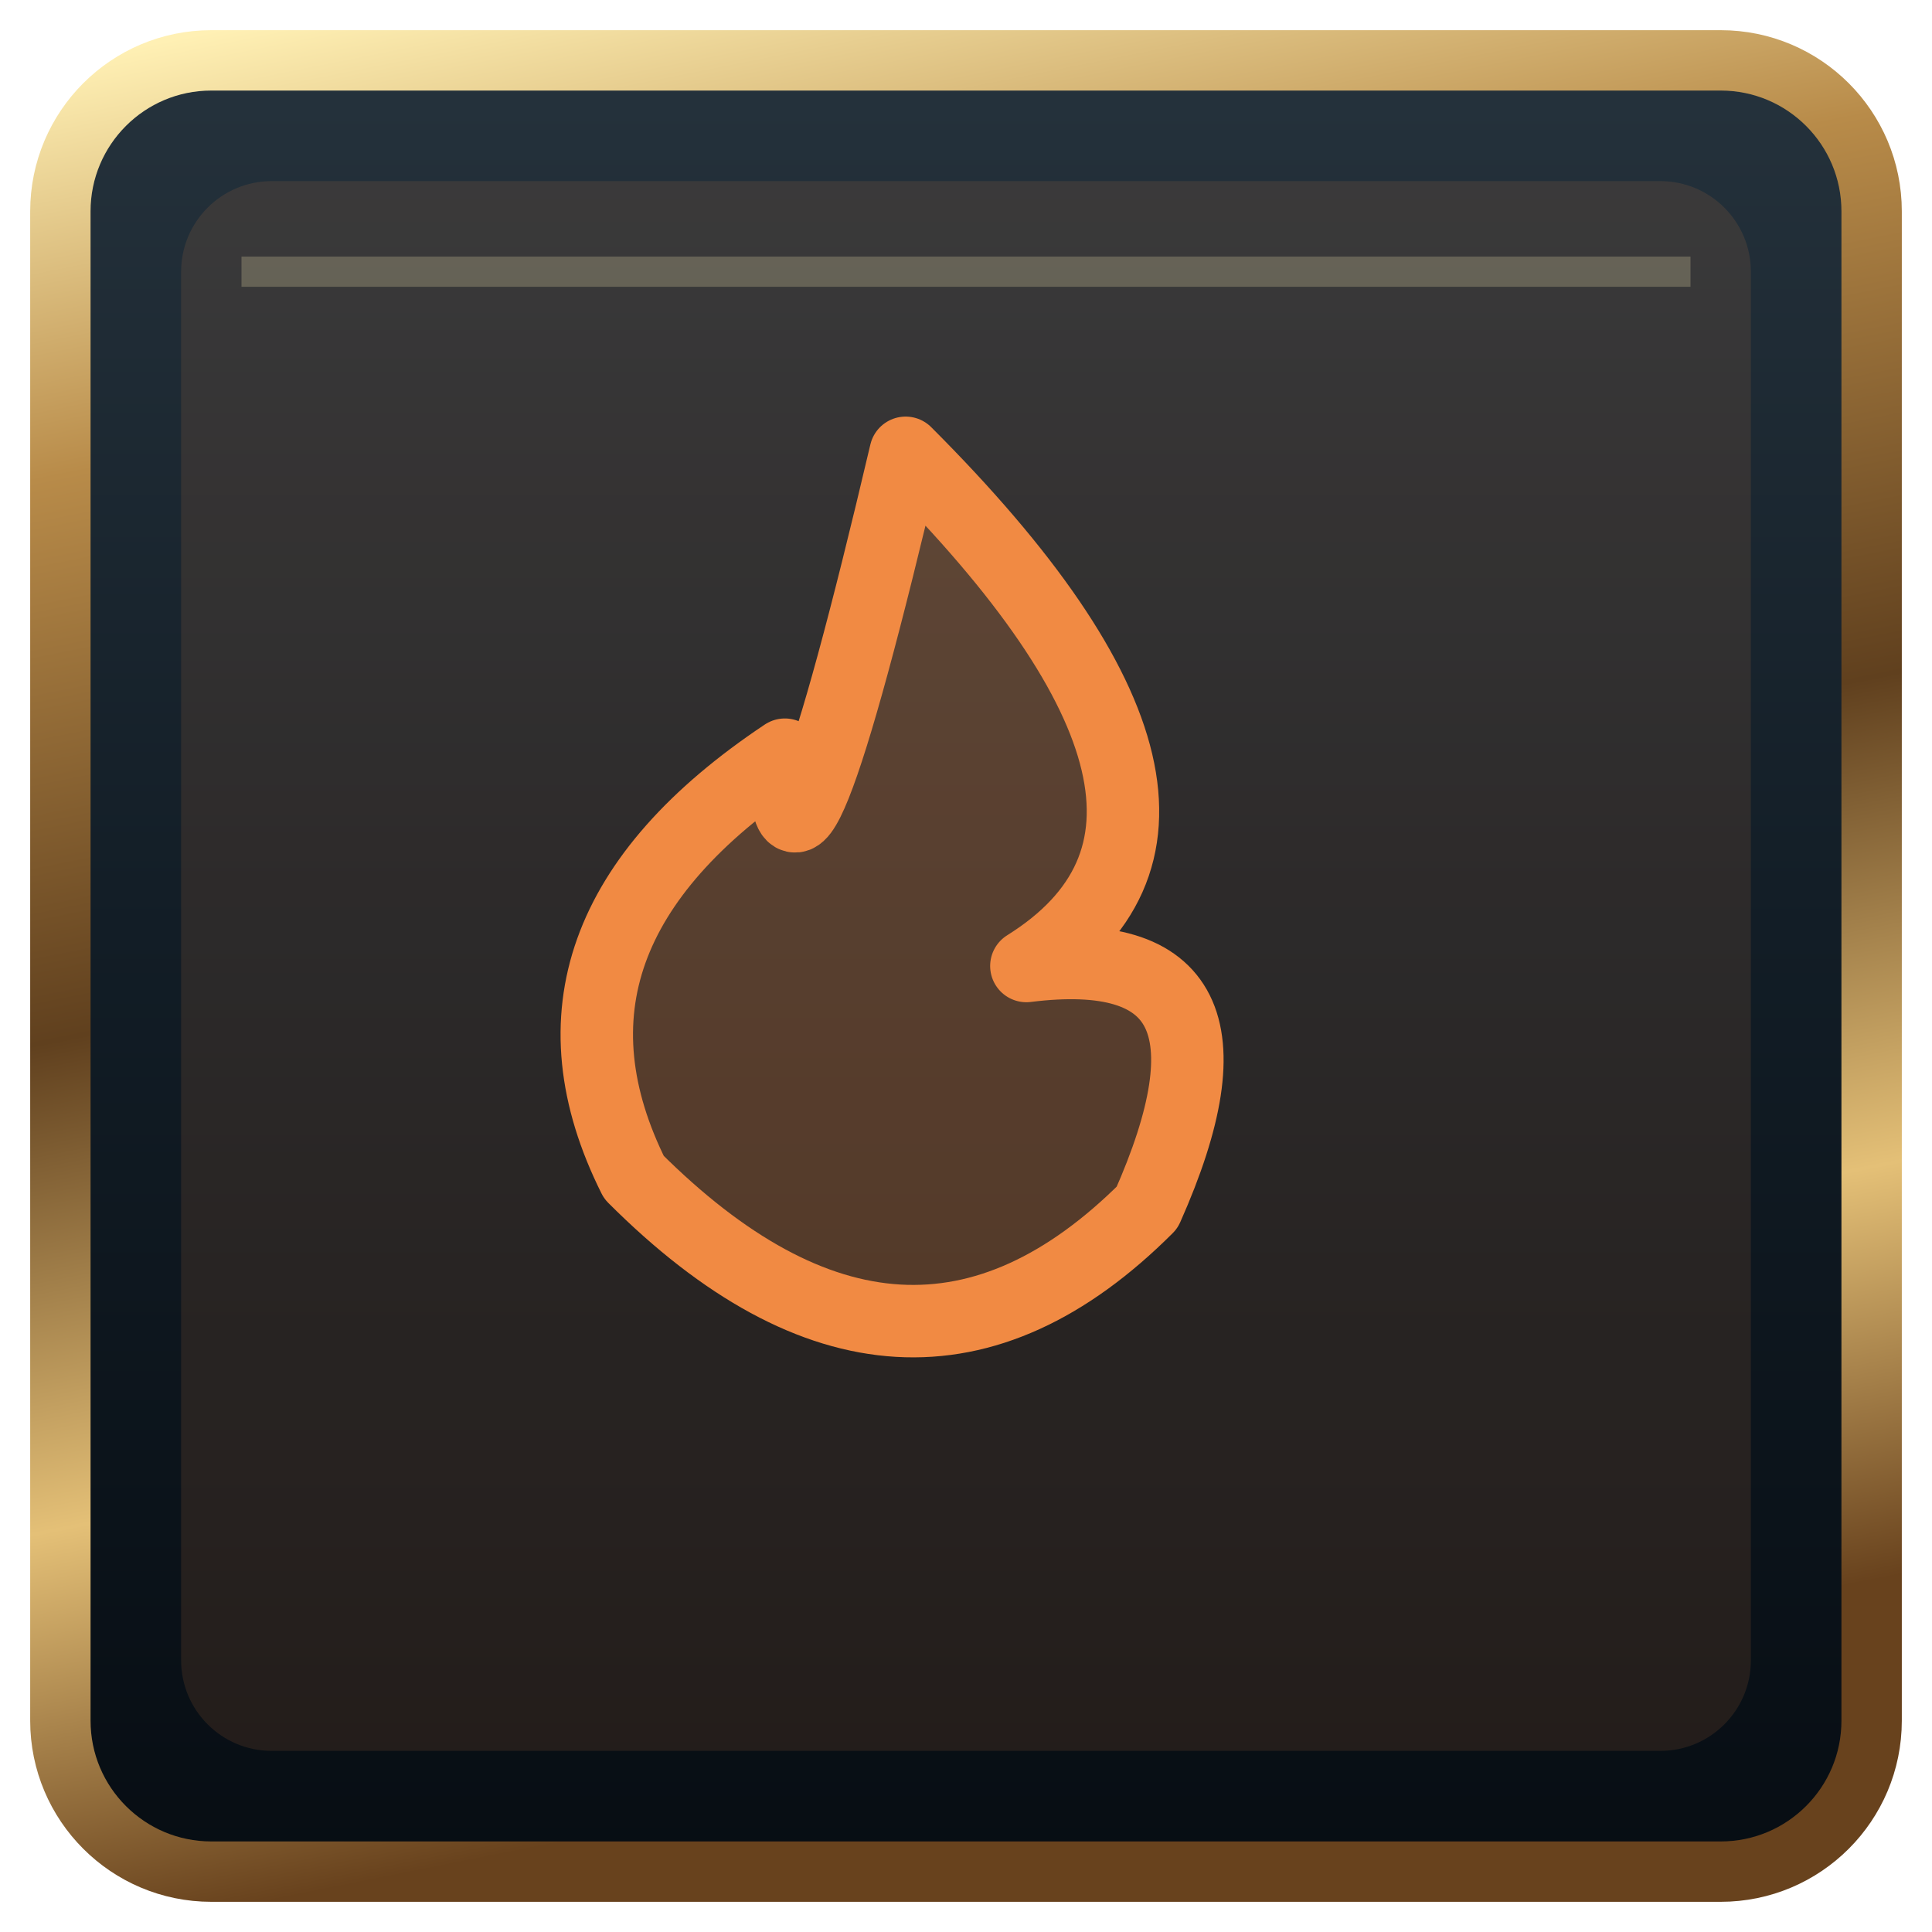
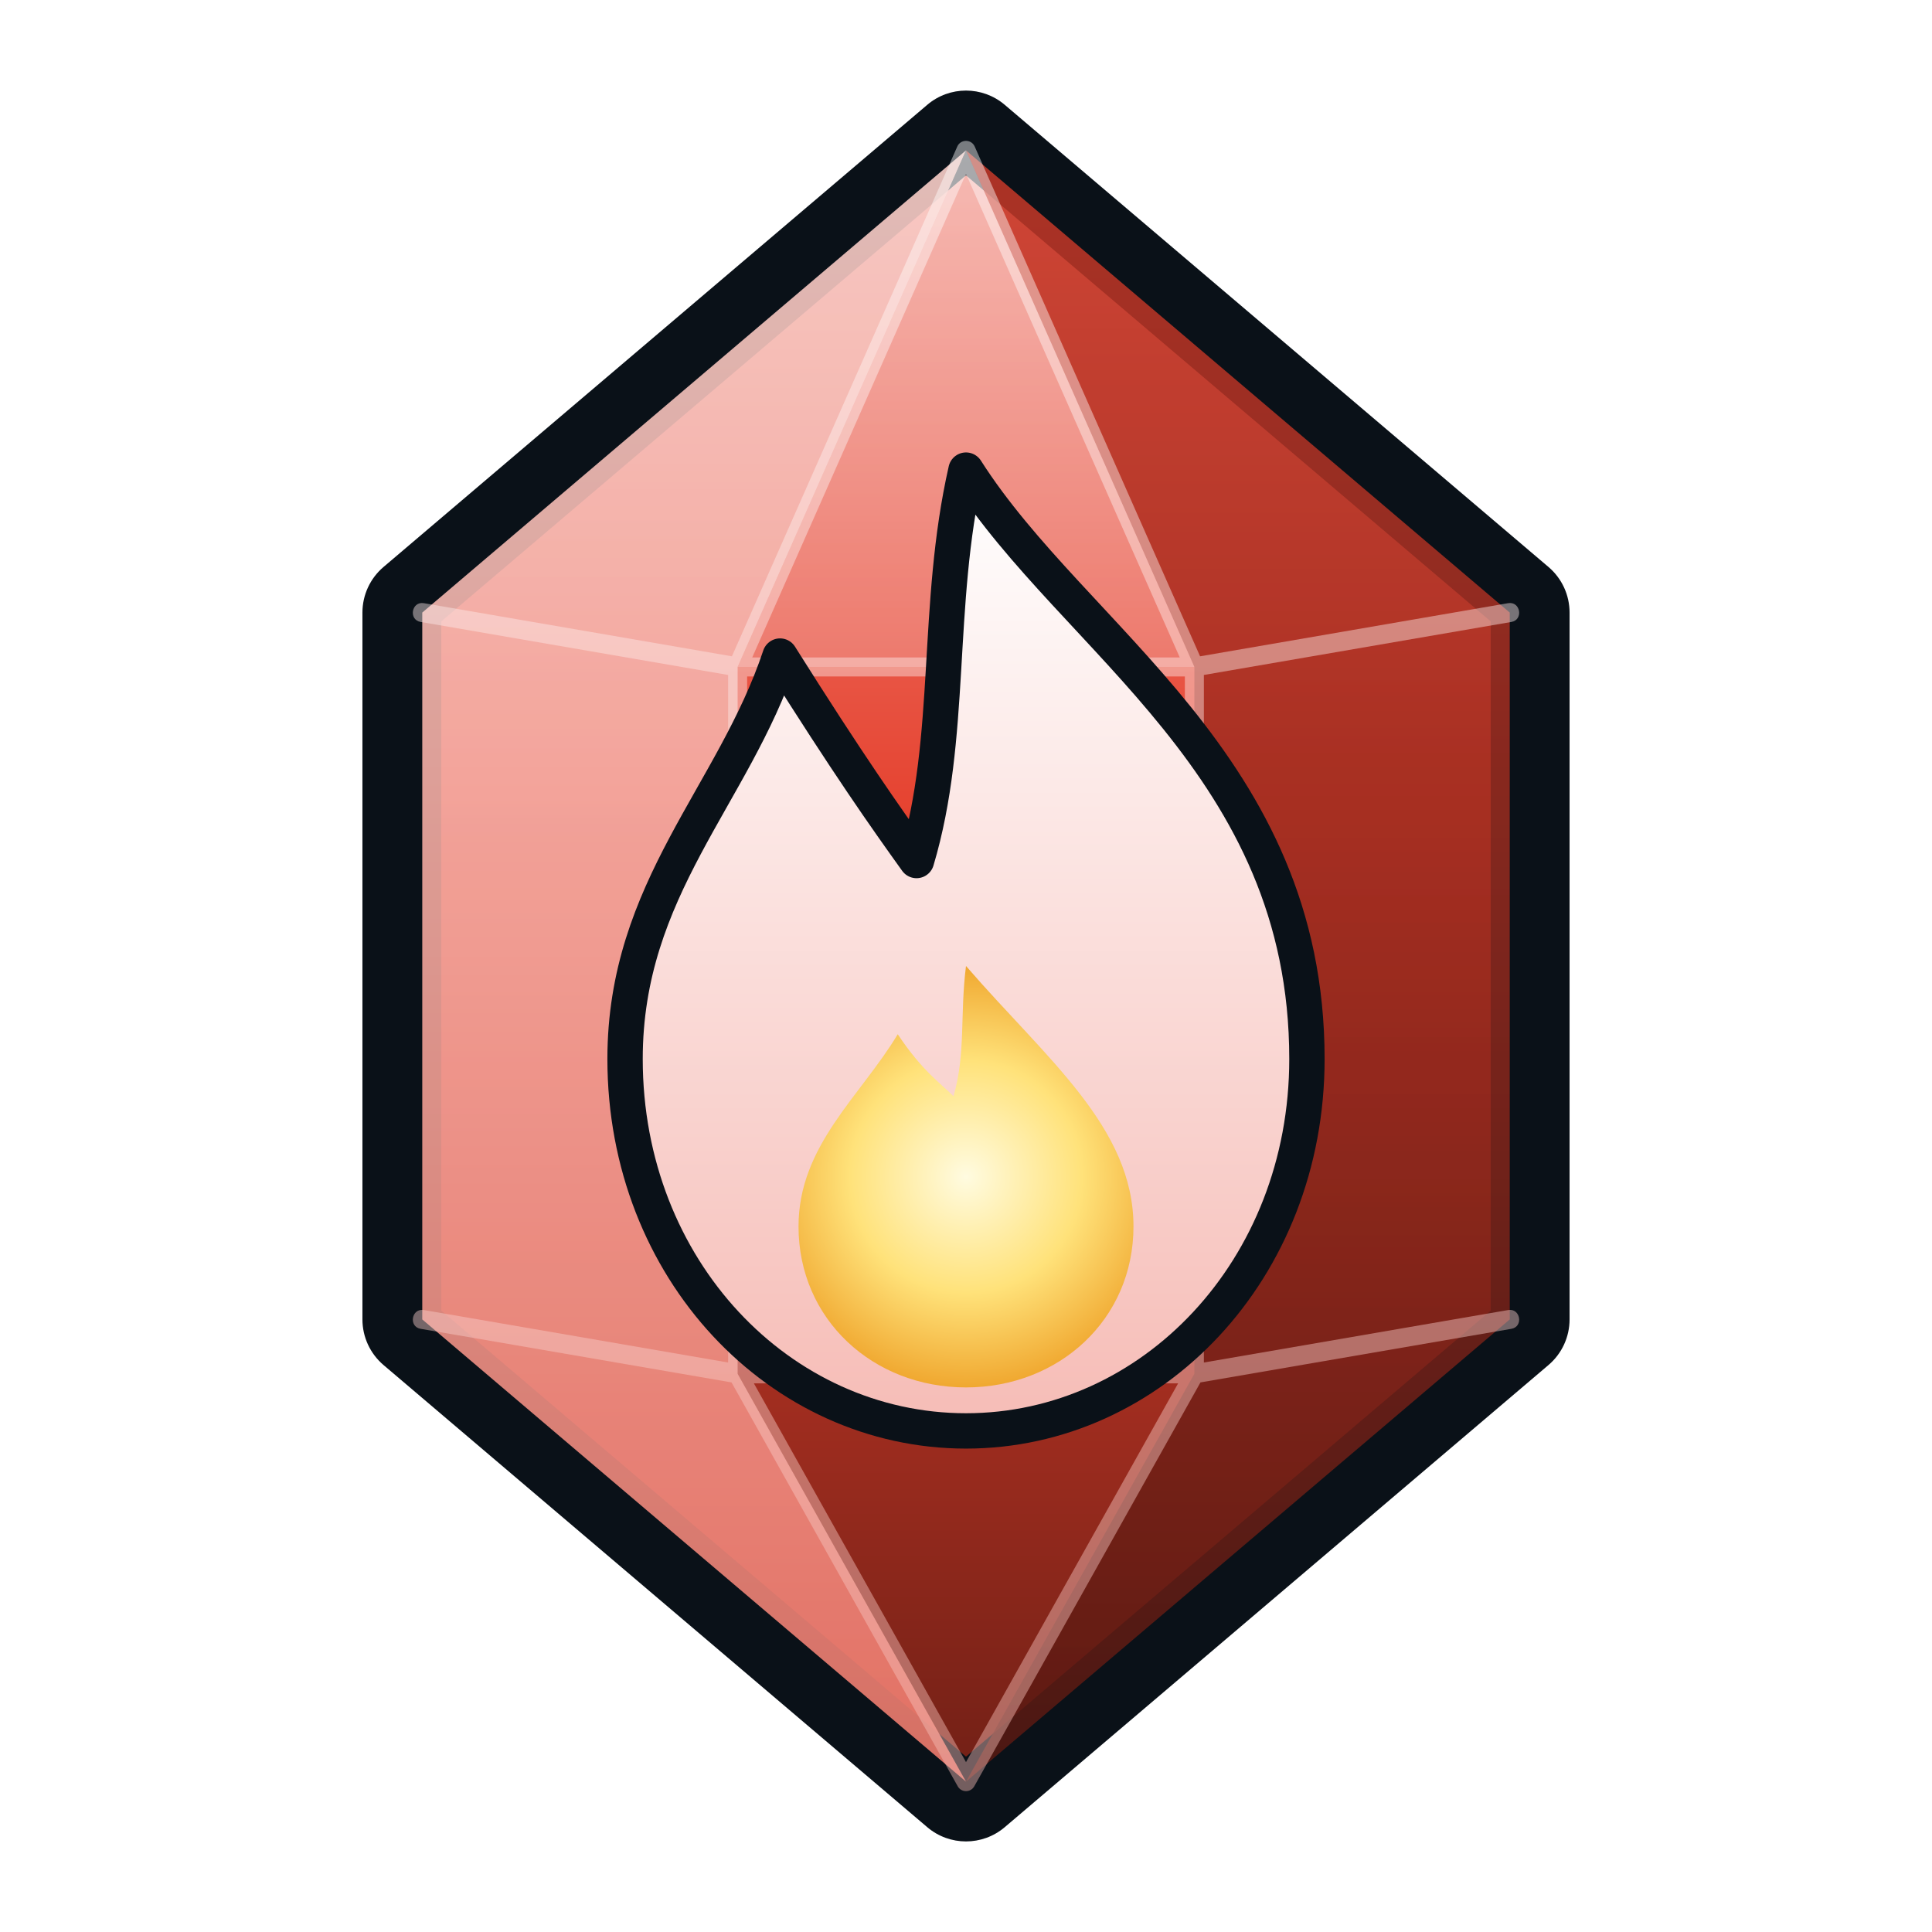
<svg xmlns="http://www.w3.org/2000/svg" width="64" height="64" viewBox="0 0 64 64">
  <defs>
-     <linearGradient id="gold" x2="0.2" y2="1">
-       <stop stop-color="#fff0b4" />
-       <stop offset=".22" stop-color="#b88b49" />
-       <stop offset=".52" stop-color="#60401e" />
-       <stop offset=".78" stop-color="#e4c077" />
-       <stop offset="1" stop-color="#68421d" />
+     <linearGradient id="linear-gradient-1" x1="32" y1="4.981" x2="32" y2="59.019" gradientUnits="userSpaceOnUse">
+       <stop offset="0" stop-color="#f1968c" />
+       <stop offset="0.42" stop-color="#e5402d" />
+       <stop offset="1" stop-color="#722016" />
    </linearGradient>
-     <linearGradient id="dark" x2="0" y2="1">
-       <stop stop-color="#25323c" />
-       <stop offset=".48" stop-color="#121d26" />
-       <stop offset="1" stop-color="#070d13" />
+     <linearGradient id="linear-gradient-2" x1="22.994" y1="4.981" x2="22.994" y2="59.019" gradientUnits="userSpaceOnUse">
+       <stop offset="0" stop-color="#f8cfca" />
+       <stop offset="1" stop-color="#ed796c" />
    </linearGradient>
-     <linearGradient id="blue" x2="0" y2="1">
-       <stop stop-color="#8bb9df" />
-       <stop offset=".24" stop-color="#3e709d" />
-       <stop offset=".75" stop-color="#173957" />
-       <stop offset="1" stop-color="#0d1e30" />
+     <linearGradient id="linear-gradient-3" x1="41.006" y1="4.981" x2="41.006" y2="59.019" gradientUnits="userSpaceOnUse">
+       <stop offset="0" stop-color="#ca3828" />
+       <stop offset="1" stop-color="#571811" />
    </linearGradient>
-     <linearGradient id="red" x2="0" y2="1">
-       <stop stop-color="#ffc0ad" />
-       <stop offset=".3" stop-color="#e94c5b" />
-       <stop offset="1" stop-color="#7d1b30" />
+     <linearGradient id="linear-gradient-4" x1="32" y1="4.981" x2="32" y2="22.093" gradientUnits="userSpaceOnUse">
+       <stop offset="0" stop-color="#ffffff" />
+       <stop offset="1" stop-color="#f6bcb6" />
    </linearGradient>
-     <linearGradient id="mana" x2="0" y2="1">
-       <stop stop-color="#bdeaff" />
-       <stop offset=".3" stop-color="#419ee6" />
-       <stop offset="1" stop-color="#174c92" />
+     <linearGradient id="linear-gradient-5" x1="32" y1="4.667" x2="32" y2="59.334" gradientUnits="userSpaceOnUse">
+       <stop offset="0" stop-color="#ffffff" />
+       <stop offset="1" stop-color="#f6bcb6" />
    </linearGradient>
-     <linearGradient id="amber" x2="0" y2="1">
-       <stop stop-color="#fff0a5" />
-       <stop offset=".3" stop-color="#dba13b" />
-       <stop offset="1" stop-color="#8e5217" />
+     <linearGradient id="linear-gradient-6" x1="32" y1="15.573" x2="32" y2="47.401" gradientUnits="userSpaceOnUse">
+       <stop offset="0" stop-color="#ffffff" />
+       <stop offset="1" stop-color="#f6bcb6" />
    </linearGradient>
-     <linearGradient id="purple" x2="0" y2="1">
-       <stop stop-color="#f2cfff" />
-       <stop offset=".3" stop-color="#a56de5" />
-       <stop offset="1" stop-color="#4e267d" />
-     </linearGradient>
-     <linearGradient id="green" x2="0" y2="1">
-       <stop stop-color="#d3ffc0" />
-       <stop offset=".3" stop-color="#68c56a" />
-       <stop offset="1" stop-color="#245e35" />
-     </linearGradient>
+     <radialGradient id="radial-gradient-1" cx="32" cy="38.98" r="6.98" gradientUnits="userSpaceOnUse">
+       <stop offset="0" stop-color="#fffbe0" />
+       <stop offset="0.55" stop-color="#ffe27a" />
+       <stop offset="1" stop-color="#f0a830" />
+     </radialGradient>
  </defs>
-   <rect x="2" y="2" width="60" height="60" rx="5" fill="url(#dark)" stroke="url(#gold)" stroke-width="2" />
-   <rect x="6" y="6" width="52" height="52" rx="3" fill="#f18a43" opacity=".12" />
-   <path d="M8 9 H56" stroke="#fff0ba" opacity=".23" />
-   <g transform="translate(12 12)" stroke="#f18a43" fill="#f18a43" fill-opacity=".22" stroke-width="2.4" stroke-linejoin="round" stroke-linecap="round">
-     <path d="M18 3 Q30 15 22 20 Q30 19 26 28 Q18 36 9 27 Q5 19 14 13 Q14 20 18 3Z" />
+   <g id="Layer_1" data-name="Layer 1">
+     <g id="emblem">
+       <path id="halo" d="M30.717 3.472 C31.457 2.843 32.543 2.843 33.283 3.472 L51.296 18.782 C51.739 19.159 51.994 19.711 51.994 20.292 L51.994 43.708 C51.994 44.289 51.739 44.841 51.296 45.218 L33.283 60.528 C32.543 61.157 31.457 61.157 30.717 60.528 L12.704 45.218 C12.261 44.841 12.006 44.289 12.006 43.708 L12.006 20.292 C12.006 19.711 12.261 19.159 12.704 18.782 Z" fill="#0a1118" />
+       <path id="crystal" d="M32 4.981 L50.012 20.292 L50.012 43.708 L32 59.019 L13.988 43.708 L13.988 20.292 Z" fill="url(#linear-gradient-1)" stroke="#0a1118" stroke-width="1.261" stroke-linejoin="round" />
+       <path id="facets_light" data-name="facets light" d="M13.988 20.292 L32 4.981 L24.435 22.093 L24.435 45.509 L32 59.019 L13.988 43.708 Z" fill="url(#linear-gradient-2)" opacity="0.9" />
+       <path id="facets_dark" data-name="facets dark" d="M39.565 22.093 L32 4.981 L50.012 20.292 L50.012 20.292 L50.012 43.708 L50.012 43.708 L32 59.019 L39.565 45.509 Z" fill="url(#linear-gradient-3)" opacity="0.85" />
+       <path id="crown_light" data-name="crown light" d="M32 4.981 L24.435 22.093 L39.565 22.093 Z" fill="url(#linear-gradient-4)" opacity="0.35" />
+       <path id="facet_lines" data-name="facet lines" d="M32.289 4.855 L39.754 21.741 L49.959 19.981 C50.368 19.911 50.475 20.532 50.066 20.603 L39.88 22.359 L39.88 45.135 L49.959 43.397 C50.368 43.327 50.475 43.948 50.066 44.019 L39.767 45.794 L32.277 59.168 C32.223 59.27 32.116 59.334 32 59.334 L32 59.334 C31.884 59.334 31.777 59.27 31.723 59.168 L24.233 45.794 L13.934 44.019 C13.525 43.948 13.632 43.327 14.041 43.397 L24.12 45.135 L24.12 22.359 L13.934 20.603 C13.525 20.532 13.632 19.911 14.041 19.981 L24.246 21.741 L31.711 4.855 L31.711 4.855 C31.821 4.604 32.179 4.604 32.289 4.855 Z M32 5.761 L24.919 21.778 L39.081 21.778 Z M24.75 22.408 L24.75 45.194 L39.25 45.194 L39.25 22.408 Z M24.973 45.825 L32 58.373 L39.027 45.825 Z" fill="url(#linear-gradient-5)" opacity="0.45" />
+       <path id="flame" d="M32 15.573 C35.593 21.22 43.294 25.326 43.294 35.08 C43.294 42.06 38.16 47.401 32 47.401 C25.84 47.401 20.706 42.06 20.706 35.08 C20.706 29.433 24.3 26.353 25.84 21.733 C28.1 25.326 29.334 27.074 30.361 28.506 C31.586 24.399 30.973 20.094 32 15.573 Z" fill="url(#linear-gradient-6)" stroke="#0a1118" stroke-width="1.171" stroke-linejoin="round" />
+       <path id="core" d="M32 32 C34.666 35.08 37.548 37.341 37.548 40.628 C37.548 43.708 35.08 45.96 32 45.96 C28.92 45.96 26.452 43.708 26.452 40.628 C26.452 37.953 28.506 36.314 29.739 34.261 C30.559 35.494 31.18 35.9 31.586 36.314 C32 34.873 31.793 33.639 32 32 Z" fill="url(#radial-gradient-1)" />
+     </g>
  </g>
</svg>
